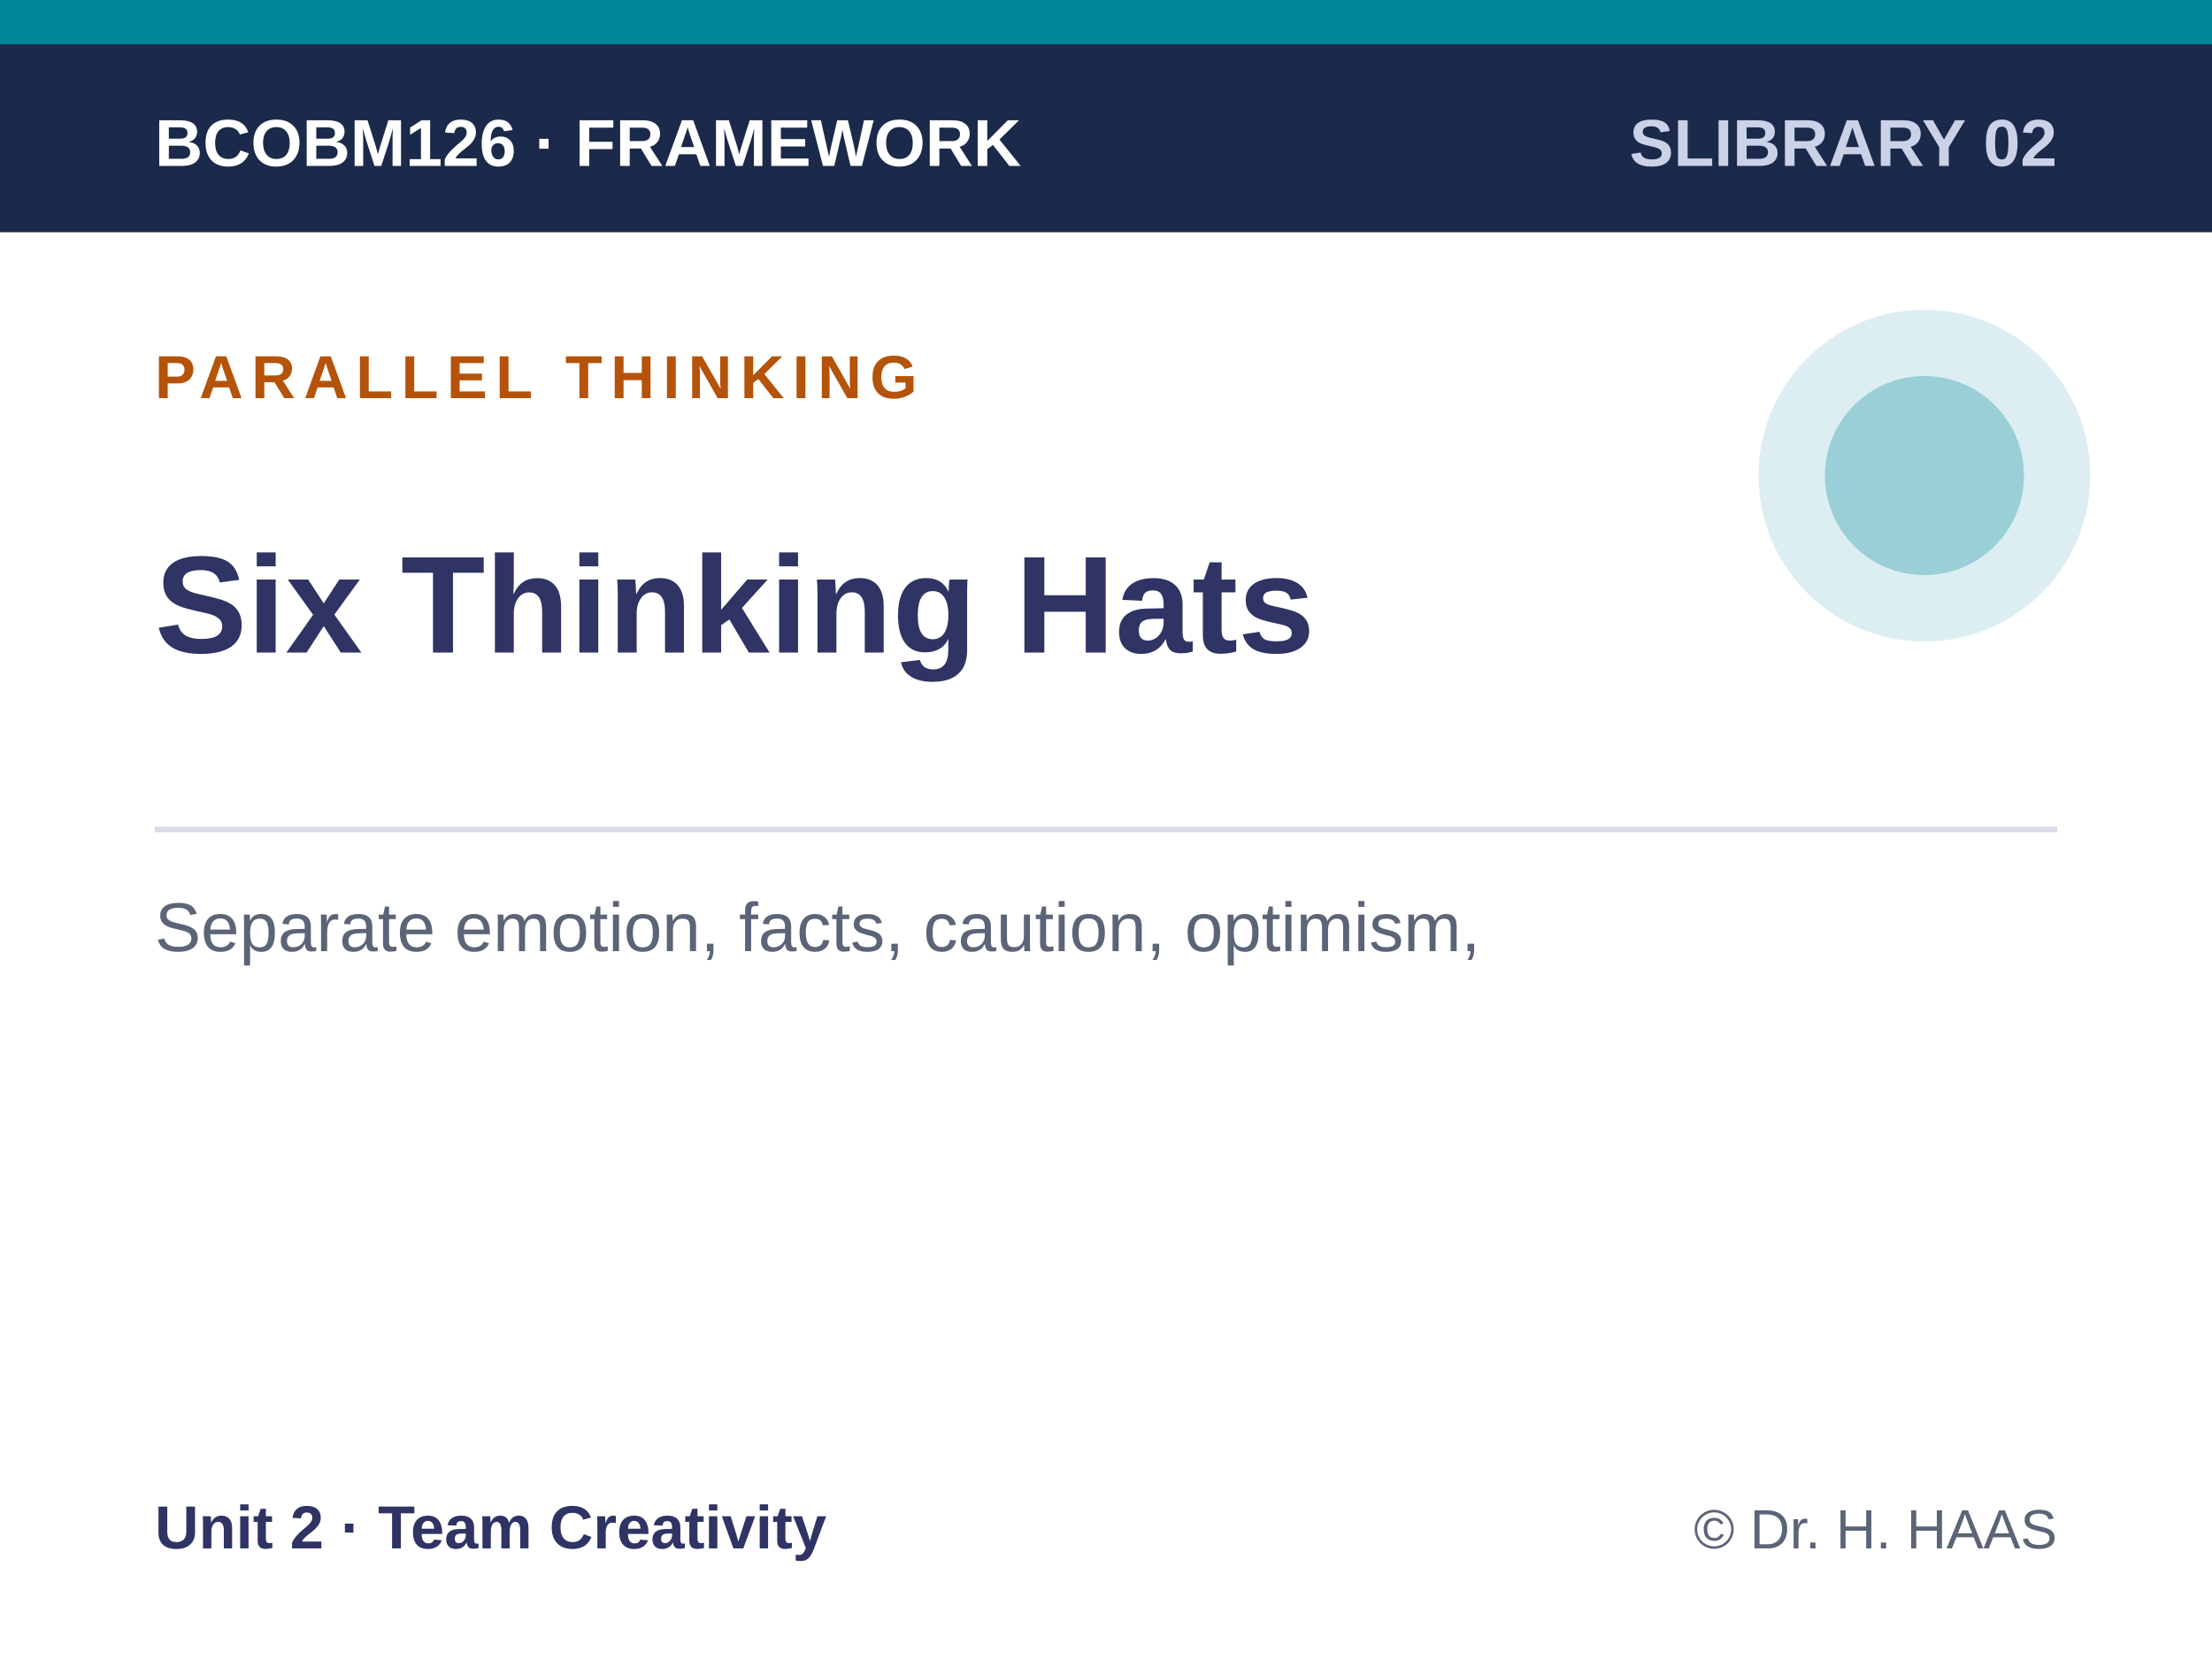
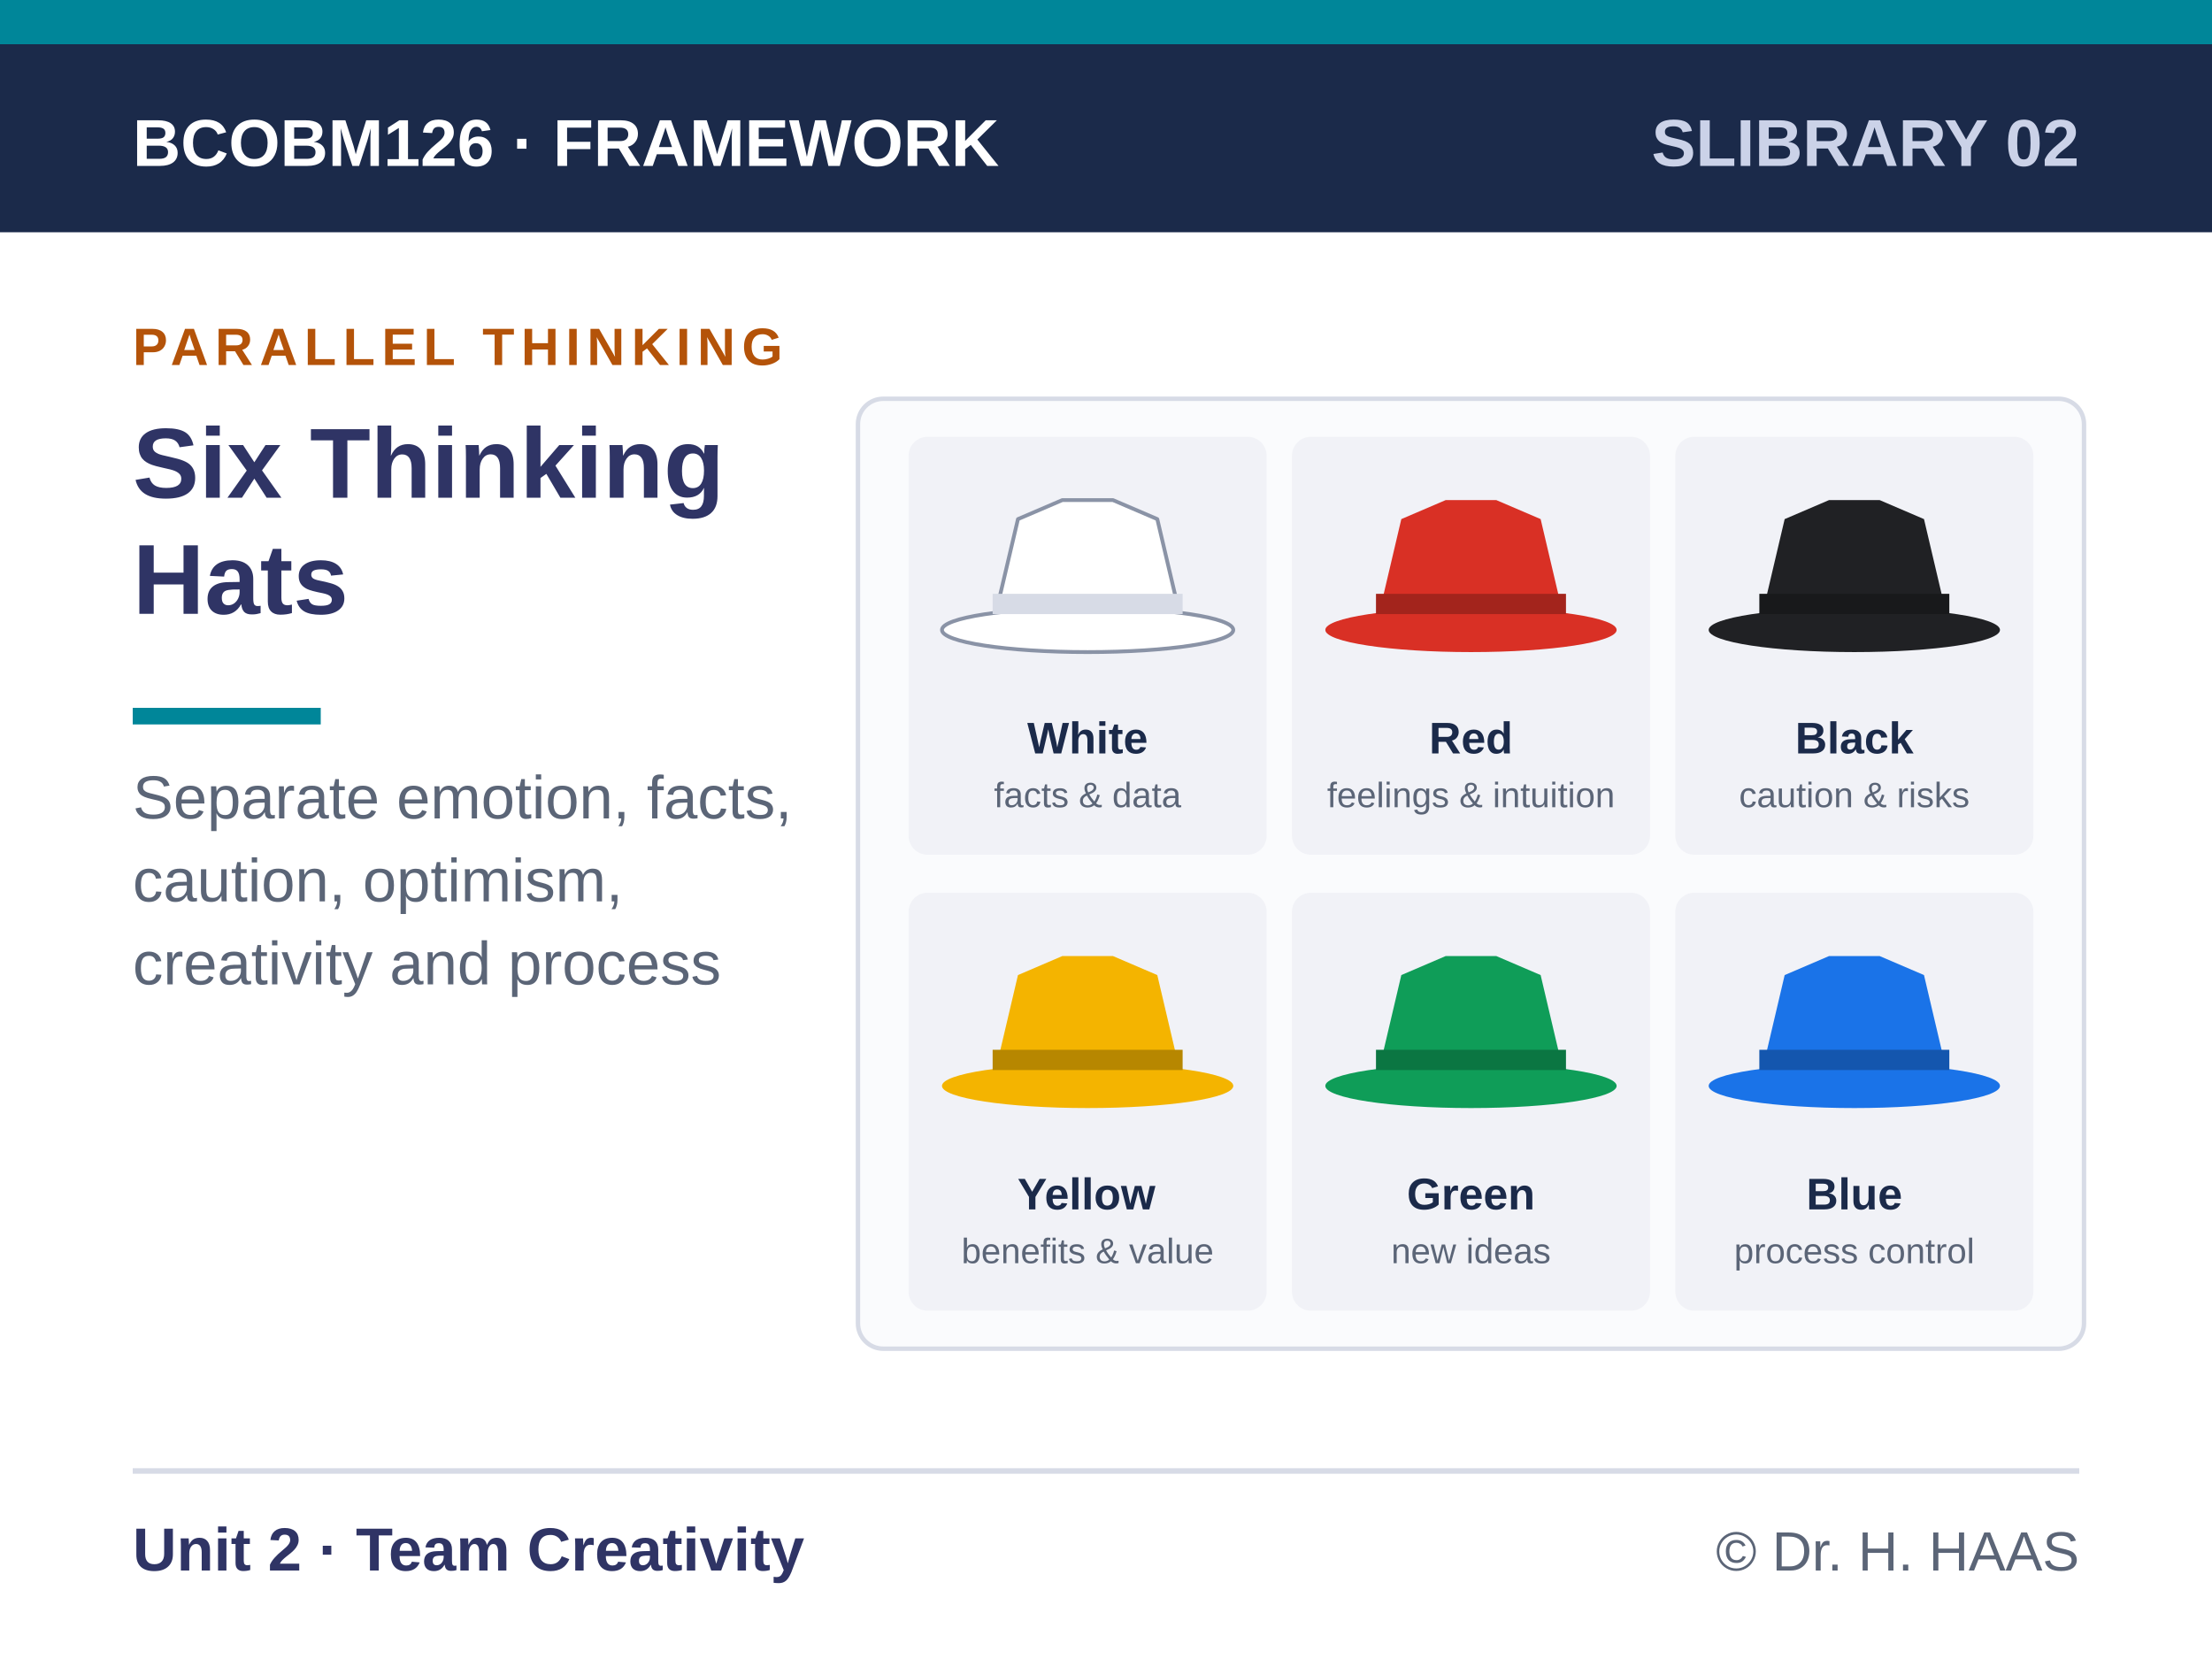
<svg xmlns="http://www.w3.org/2000/svg" viewBox="0 0 400 300" width="400" height="300" role="img" aria-label="Six Thinking Hats framework thumbnail">
  <rect width="400" height="300" fill="#ffffff" />
  <rect width="400" height="8" fill="#008699" />
  <rect x="0" y="8" width="400" height="34" fill="#1B2A4A" />
-   <text x="28" y="30" font-family="Arial, Helvetica, sans-serif" font-size="12" font-weight="700" fill="#ffffff">BCOBM126 · FRAMEWORK</text>
-   <text x="372" y="30" text-anchor="end" font-family="Arial, Helvetica, sans-serif" font-size="12" font-weight="700" fill="#cbd2e8">SLIBRARY 02</text>
-   <circle cx="348" cy="86" r="30" fill="#008699" opacity="0.14" />
-   <circle cx="348" cy="86" r="18" fill="#008699" opacity="0.30" />
-   <text x="28" y="72" font-family="Arial, Helvetica, sans-serif" font-size="11" font-weight="700" letter-spacing="1.5" fill="#B45309">PARALLEL THINKING</text>
-   <text x="28" y="118" font-family="Arial, Helvetica, sans-serif" font-size="25" font-weight="700" fill="#2F3465">
-     <tspan x="28" dy="0">Six Thinking Hats</tspan>
-   </text>
-   <line x1="28" y1="150" x2="372" y2="150" stroke="#d7dbe6" stroke-width="1" />
-   <text x="28" y="172" font-family="Arial, Helvetica, sans-serif" font-size="12.5" fill="#5b6577">Separate emotion, facts, caution, optimism,</text>
-   <text x="28" y="280" font-family="Arial, Helvetica, sans-serif" font-size="11" font-weight="700" fill="#2F3465">Unit 2 · Team Creativity</text>
-   <text x="372" y="280" text-anchor="end" font-family="Arial, Helvetica, sans-serif" font-size="10" fill="#5b6577">© Dr. H. HAAS</text>
+   <text x="24" y="30" font-family="Arial, Helvetica, sans-serif" font-size="12" font-weight="700" fill="#ffffff">BCOBM126 · FRAMEWORK</text>
+   <text x="376" y="30" text-anchor="end" font-family="Arial, Helvetica, sans-serif" font-size="12" font-weight="700" fill="#cbd2e8">SLIBRARY 02</text>
+   <text x="24" y="66" font-family="Arial, Helvetica, sans-serif" font-size="9.5" font-weight="700" letter-spacing="1.2" fill="#B45309">PARALLEL THINKING</text>
+   <text x="24" y="90" font-family="Arial, Helvetica, sans-serif" font-size="18" font-weight="700" fill="#2F3465">Six Thinking</text>
+   <text x="24" y="111" font-family="Arial, Helvetica, sans-serif" font-size="18" font-weight="700" fill="#2F3465">Hats</text>
+   <rect x="24" y="128" width="34" height="3" fill="#008699" />
+   <text x="24" y="148" font-family="Arial, Helvetica, sans-serif" font-size="11" fill="#5b6577">Separate emotion, facts,</text>
+   <text x="24" y="163" font-family="Arial, Helvetica, sans-serif" font-size="11" fill="#5b6577">caution, optimism,</text>
+   <text x="24" y="178" font-family="Arial, Helvetica, sans-serif" font-size="11" fill="#5b6577">creativity and process</text>
+   <svg x="154.0" y="58.0" width="224.0" height="200.0" preserveAspectRatio="xMidYMid meet" version="1.1" viewBox="0 0 195.6 152">
+     <path transform="matrix(1,0,0,-1,1,151)" d="M4 0H189.6C191.811 0 193.6 1.789 193.6 4V146C193.6 148.211 191.811 150 189.6 150H4C1.789 150 0 148.211 0 146V4C0 1.789 1.789 0 4 0Z" fill="#fafbfd" fill-rule="evenodd" />
+     <path transform="matrix(1,0,0,-1,1,151)" stroke-width=".7" stroke-linecap="butt" stroke-miterlimit="10" stroke-linejoin="miter" fill="none" stroke="#d7dbe6" d="M4 0H189.6C191.811 0 193.6 1.789 193.6 4V146C193.6 148.211 191.811 150 189.6 150H4C1.789 150 0 148.211 0 146V4C0 1.789 1.789 0 4 0Z" />
+     <path transform="matrix(1,0,0,-1,1,151)" d="M11 78H61.533C63.192 78 64.533 79.342 64.533 81V141C64.533 142.658 63.192 144 61.533 144H11C9.342 144 8 142.658 8 141V81C8 79.342 9.342 78 11 78Z" fill="#f1f2f7" fill-rule="evenodd" />
+     <path transform="matrix(1,0,0,-1,1,151)" d="M21.267 114 25.267 131 32.267 134H40.267L47.267 131 51.267 114Z" fill="#ffffff" fill-rule="evenodd" />
+     <path transform="matrix(1,0,0,-1,1,151)" stroke-width=".6" stroke-linecap="butt" stroke-linejoin="round" fill="none" stroke="#8a93a6" d="M21.267 114 25.267 131 32.267 134H40.267L47.267 131 51.267 114Z" />
+     <path transform="matrix(1,0,0,-1,1,151)" d="M59.267 113.5C59.267 115.433 48.969 117 36.267 117 23.564 117 13.267 115.433 13.267 113.5 13.267 111.567 23.564 110 36.267 110 48.969 110 59.267 111.567 59.267 113.5" fill="#ffffff" fill-rule="evenodd" />
+     <path transform="matrix(1,0,0,-1,1,151)" stroke-width=".6" stroke-linecap="butt" stroke-miterlimit="10" stroke-linejoin="miter" fill="none" stroke="#8a93a6" d="M59.267 113.5C59.267 115.433 48.969 117 36.267 117 23.564 117 13.267 115.433 13.267 113.5 13.267 111.567 23.564 110 36.267 110 48.969 110 59.267 111.567 59.267 113.5" />
+     <path transform="matrix(1,0,0,-1,1,151)" d="M21.267 116H51.267V119.2H21.267Z" fill="#d7dbe6" fill-rule="evenodd" />
+     <text fill="#1b2a4a" xml:space="preserve" transform="matrix(1 0 -0 1 1 151)" font-size="7" font-family="Arial, Helvetica, sans-serif" font-weight="bold">
+       <tspan y="-94" x="26.74 33.348 37.625 39.571 41.902">White</tspan>
+     </text>
+     <text fill="#5b6577" xml:space="preserve" transform="matrix(1 0 -0 1 1 151)" font-size="5.6" font-family="Arial, Helvetica, sans-serif">
+       <tspan y="-85.5" x="21.48 23.037 26.15 28.95 30.507 33.307 34.864 38.599 40.156 43.269 46.383 47.94">facts &amp; data</tspan>
+     </text>
+     <path transform="matrix(1,0,0,-1,1,151)" d="M71.533 78H122.067C123.725 78 125.067 79.342 125.067 81V141C125.067 142.658 123.725 144 122.067 144H71.533C69.875 144 68.533 142.658 68.533 141V81C68.533 79.342 69.875 78 71.533 78Z" fill="#f1f2f7" fill-rule="evenodd" />
+     <path transform="matrix(1,0,0,-1,1,151)" d="M81.8 114 85.8 131 92.8 134H100.8L107.8 131 111.8 114Z" fill="#d93025" fill-rule="evenodd" />
+     <path transform="matrix(1,0,0,-1,1,151)" d="M119.8 113.5C119.8 115.433 109.502 117 96.8 117 84.097 117 73.8 115.433 73.8 113.5 73.8 111.567 84.097 110 96.8 110 109.502 110 119.8 111.567 119.8 113.5" fill="#d93025" fill-rule="evenodd" />
+     <path transform="matrix(1,0,0,-1,1,151)" d="M81.8 116H111.8V119.2H81.8Z" fill="#a3241c" fill-rule="evenodd" />
+     <text fill="#1b2a4a" xml:space="preserve" transform="matrix(1 0 -0 1 1 151)" font-size="7" font-family="Arial, Helvetica, sans-serif" font-weight="bold">
+       <tspan y="-94" x="90.189 95.243 99.135">Red</tspan>
+     </text>
+     <text fill="#5b6577" xml:space="preserve" transform="matrix(1 0 -0 1 1 151)" font-size="5.6" font-family="Arial, Helvetica, sans-serif">
+       <tspan y="-85.5" x="74.078 75.635 78.748 81.862 83.105 84.348 87.462 90.576 93.376 94.932 98.668 100.224 101.468 104.581 106.138 109.252 110.495 112.052 113.295 116.408">feelings &amp; intuition</tspan>
+     </text>
+     <path transform="matrix(1,0,0,-1,1,151)" d="M132.067 78H182.6C184.258 78 185.6 79.342 185.6 81V141C185.6 142.658 184.258 144 182.6 144H132.067C130.408 144 129.067 142.658 129.067 141V81C129.067 79.342 130.408 78 132.067 78Z" fill="#f1f2f7" fill-rule="evenodd" />
+     <path transform="matrix(1,0,0,-1,1,151)" d="M142.333 114 146.333 131 153.333 134H161.333L168.333 131 172.333 114Z" fill="#202124" fill-rule="evenodd" />
+     <path transform="matrix(1,0,0,-1,1,151)" d="M180.333 113.5C180.333 115.433 170.036 117 157.333 117 144.631 117 134.333 115.433 134.333 113.5 134.333 111.567 144.631 110 157.333 110 170.036 110 180.333 111.567 180.333 113.5" fill="#202124" fill-rule="evenodd" />
+     <path transform="matrix(1,0,0,-1,1,151)" d="M142.333 116H172.333V119.2H142.333Z" fill="#18191b" fill-rule="evenodd" />
+     <text fill="#1b2a4a" xml:space="preserve" transform="matrix(1 0 -0 1 1 151)" font-size="7" font-family="Arial, Helvetica, sans-serif" font-weight="bold">
+       <tspan y="-94" x="147.995 153.049 154.995 158.887 162.779">Black</tspan>
+     </text>
+     <text fill="#5b6577" xml:space="preserve" transform="matrix(1 0 -0 1 1 151)" font-size="5.6" font-family="Arial, Helvetica, sans-serif">
+       <tspan y="-85.5" x="139.128 141.928 145.041 148.155 149.712 150.955 154.069 157.182 158.739 162.474 164.031 165.896 167.139 169.939 172.739">caution &amp; risks</tspan>
+     </text>
+     <path transform="matrix(1,0,0,-1,1,151)" d="M11 6H61.533C63.192 6 64.533 7.342 64.533 9V69C64.533 70.658 63.192 72 61.533 72H11C9.342 72 8 70.658 8 69V9C8 7.342 9.342 6 11 6Z" fill="#f1f2f7" fill-rule="evenodd" />
+     <path transform="matrix(1,0,0,-1,1,151)" d="M21.267 42 25.267 59 32.267 62H40.267L47.267 59 51.267 42Z" fill="#f4b400" fill-rule="evenodd" />
+     <path transform="matrix(1,0,0,-1,1,151)" d="M59.267 41.5C59.267 43.433 48.969 45 36.267 45 23.564 45 13.267 43.433 13.267 41.5 13.267 39.567 23.564 38 36.267 38 48.969 38 59.267 39.567 59.267 41.5" fill="#f4b400" fill-rule="evenodd" />
+     <path transform="matrix(1,0,0,-1,1,151)" d="M21.267 44H51.267V47.2H21.267Z" fill="#b78700" fill-rule="evenodd" />
+     <text fill="#1b2a4a" xml:space="preserve" transform="matrix(1 0 -0 1 1 151)" font-size="7" font-family="Arial, Helvetica, sans-serif" font-weight="bold">
+       <tspan y="-22" x="25.179 29.848 33.74 35.686 37.632 41.909">Yellow</tspan>
+     </text>
+     <text fill="#5b6577" xml:space="preserve" transform="matrix(1 0 -0 1 1 151)" font-size="5.6" font-family="Arial, Helvetica, sans-serif">
+       <tspan y="-13.5" x="16.345 19.458 22.572 25.685 28.799 30.356 31.599 33.156 35.956 37.513 41.248 42.805 45.605 48.718 49.961 53.075">benefits &amp; value</tspan>
+     </text>
+     <path transform="matrix(1,0,0,-1,1,151)" d="M71.533 6H122.067C123.725 6 125.067 7.342 125.067 9V69C125.067 70.658 123.725 72 122.067 72H71.533C69.875 72 68.533 70.658 68.533 69V9C68.533 7.342 69.875 6 71.533 6Z" fill="#f1f2f7" fill-rule="evenodd" />
+     <path transform="matrix(1,0,0,-1,1,151)" d="M81.8 42 85.8 59 92.8 62H100.8L107.8 59 111.8 42Z" fill="#0f9d58" fill-rule="evenodd" />
+     <path transform="matrix(1,0,0,-1,1,151)" d="M119.8 41.5C119.8 43.433 109.502 45 96.8 45 84.097 45 73.8 43.433 73.8 41.5 73.8 39.567 84.097 38 96.8 38 109.502 38 119.8 39.567 119.8 41.5" fill="#0f9d58" fill-rule="evenodd" />
+     <path transform="matrix(1,0,0,-1,1,151)" d="M81.8 44H111.8V47.2H81.8Z" fill="#0b7642" fill-rule="evenodd" />
+     <text fill="#1b2a4a" xml:space="preserve" transform="matrix(1 0 -0 1 1 151)" font-size="7" font-family="Arial, Helvetica, sans-serif" font-weight="bold">
+       <tspan y="-22" x="86.685 92.131 94.854 98.746 102.638">Green</tspan>
+     </text>
+     <text fill="#5b6577" xml:space="preserve" transform="matrix(1 0 -0 1 1 151)" font-size="5.6" font-family="Arial, Helvetica, sans-serif">
+       <tspan y="-13.5" x="84.194 87.308 90.422 94.465 96.022 97.265 100.378 103.492 106.606">new ideas</tspan>
+     </text>
+     <path transform="matrix(1,0,0,-1,1,151)" d="M132.067 6H182.6C184.258 6 185.6 7.342 185.6 9V69C185.6 70.658 184.258 72 182.6 72H132.067C130.408 72 129.067 70.658 129.067 69V9C129.067 7.342 130.408 6 132.067 6Z" fill="#f1f2f7" fill-rule="evenodd" />
+     <path transform="matrix(1,0,0,-1,1,151)" d="M142.333 42 146.333 59 153.333 62H161.333L168.333 59 172.333 42Z" fill="#1a73e8" fill-rule="evenodd" />
+     <path transform="matrix(1,0,0,-1,1,151)" d="M180.333 41.5C180.333 43.433 170.036 45 157.333 45 144.631 45 134.333 43.433 134.333 41.5 134.333 39.567 144.631 38 157.333 38 170.036 38 180.333 39.567 180.333 41.5" fill="#1a73e8" fill-rule="evenodd" />
+     <path transform="matrix(1,0,0,-1,1,151)" d="M142.333 44H172.333V47.2H142.333Z" fill="#1456ae" fill-rule="evenodd" />
+     <text fill="#1b2a4a" xml:space="preserve" transform="matrix(1 0 -0 1 1 151)" font-size="7" font-family="Arial, Helvetica, sans-serif" font-weight="bold">
+       <tspan y="-22" x="149.749 154.803 156.749 161.026">Blue</tspan>
+     </text>
+     <text fill="#5b6577" xml:space="preserve" transform="matrix(1 0 -0 1 1 151)" font-size="5.6" font-family="Arial, Helvetica, sans-serif">
+       <tspan y="-13.5" x="138.349 141.463 143.328 146.441 149.241 152.355 155.155 157.955 159.512 162.312 165.425 168.539 170.096 171.961 175.074">process control</tspan>
+     </text>
+   </svg>
+   <line x1="24" y1="266" x2="376" y2="266" stroke="#d7dbe6" stroke-width="1" />
+   <text x="24" y="284" font-family="Arial, Helvetica, sans-serif" font-size="11" font-weight="700" fill="#2F3465">Unit 2 · Team Creativity</text>
+   <text x="376" y="284" text-anchor="end" font-family="Arial, Helvetica, sans-serif" font-size="10" fill="#5b6577">© Dr. H. HAAS</text>
</svg>
